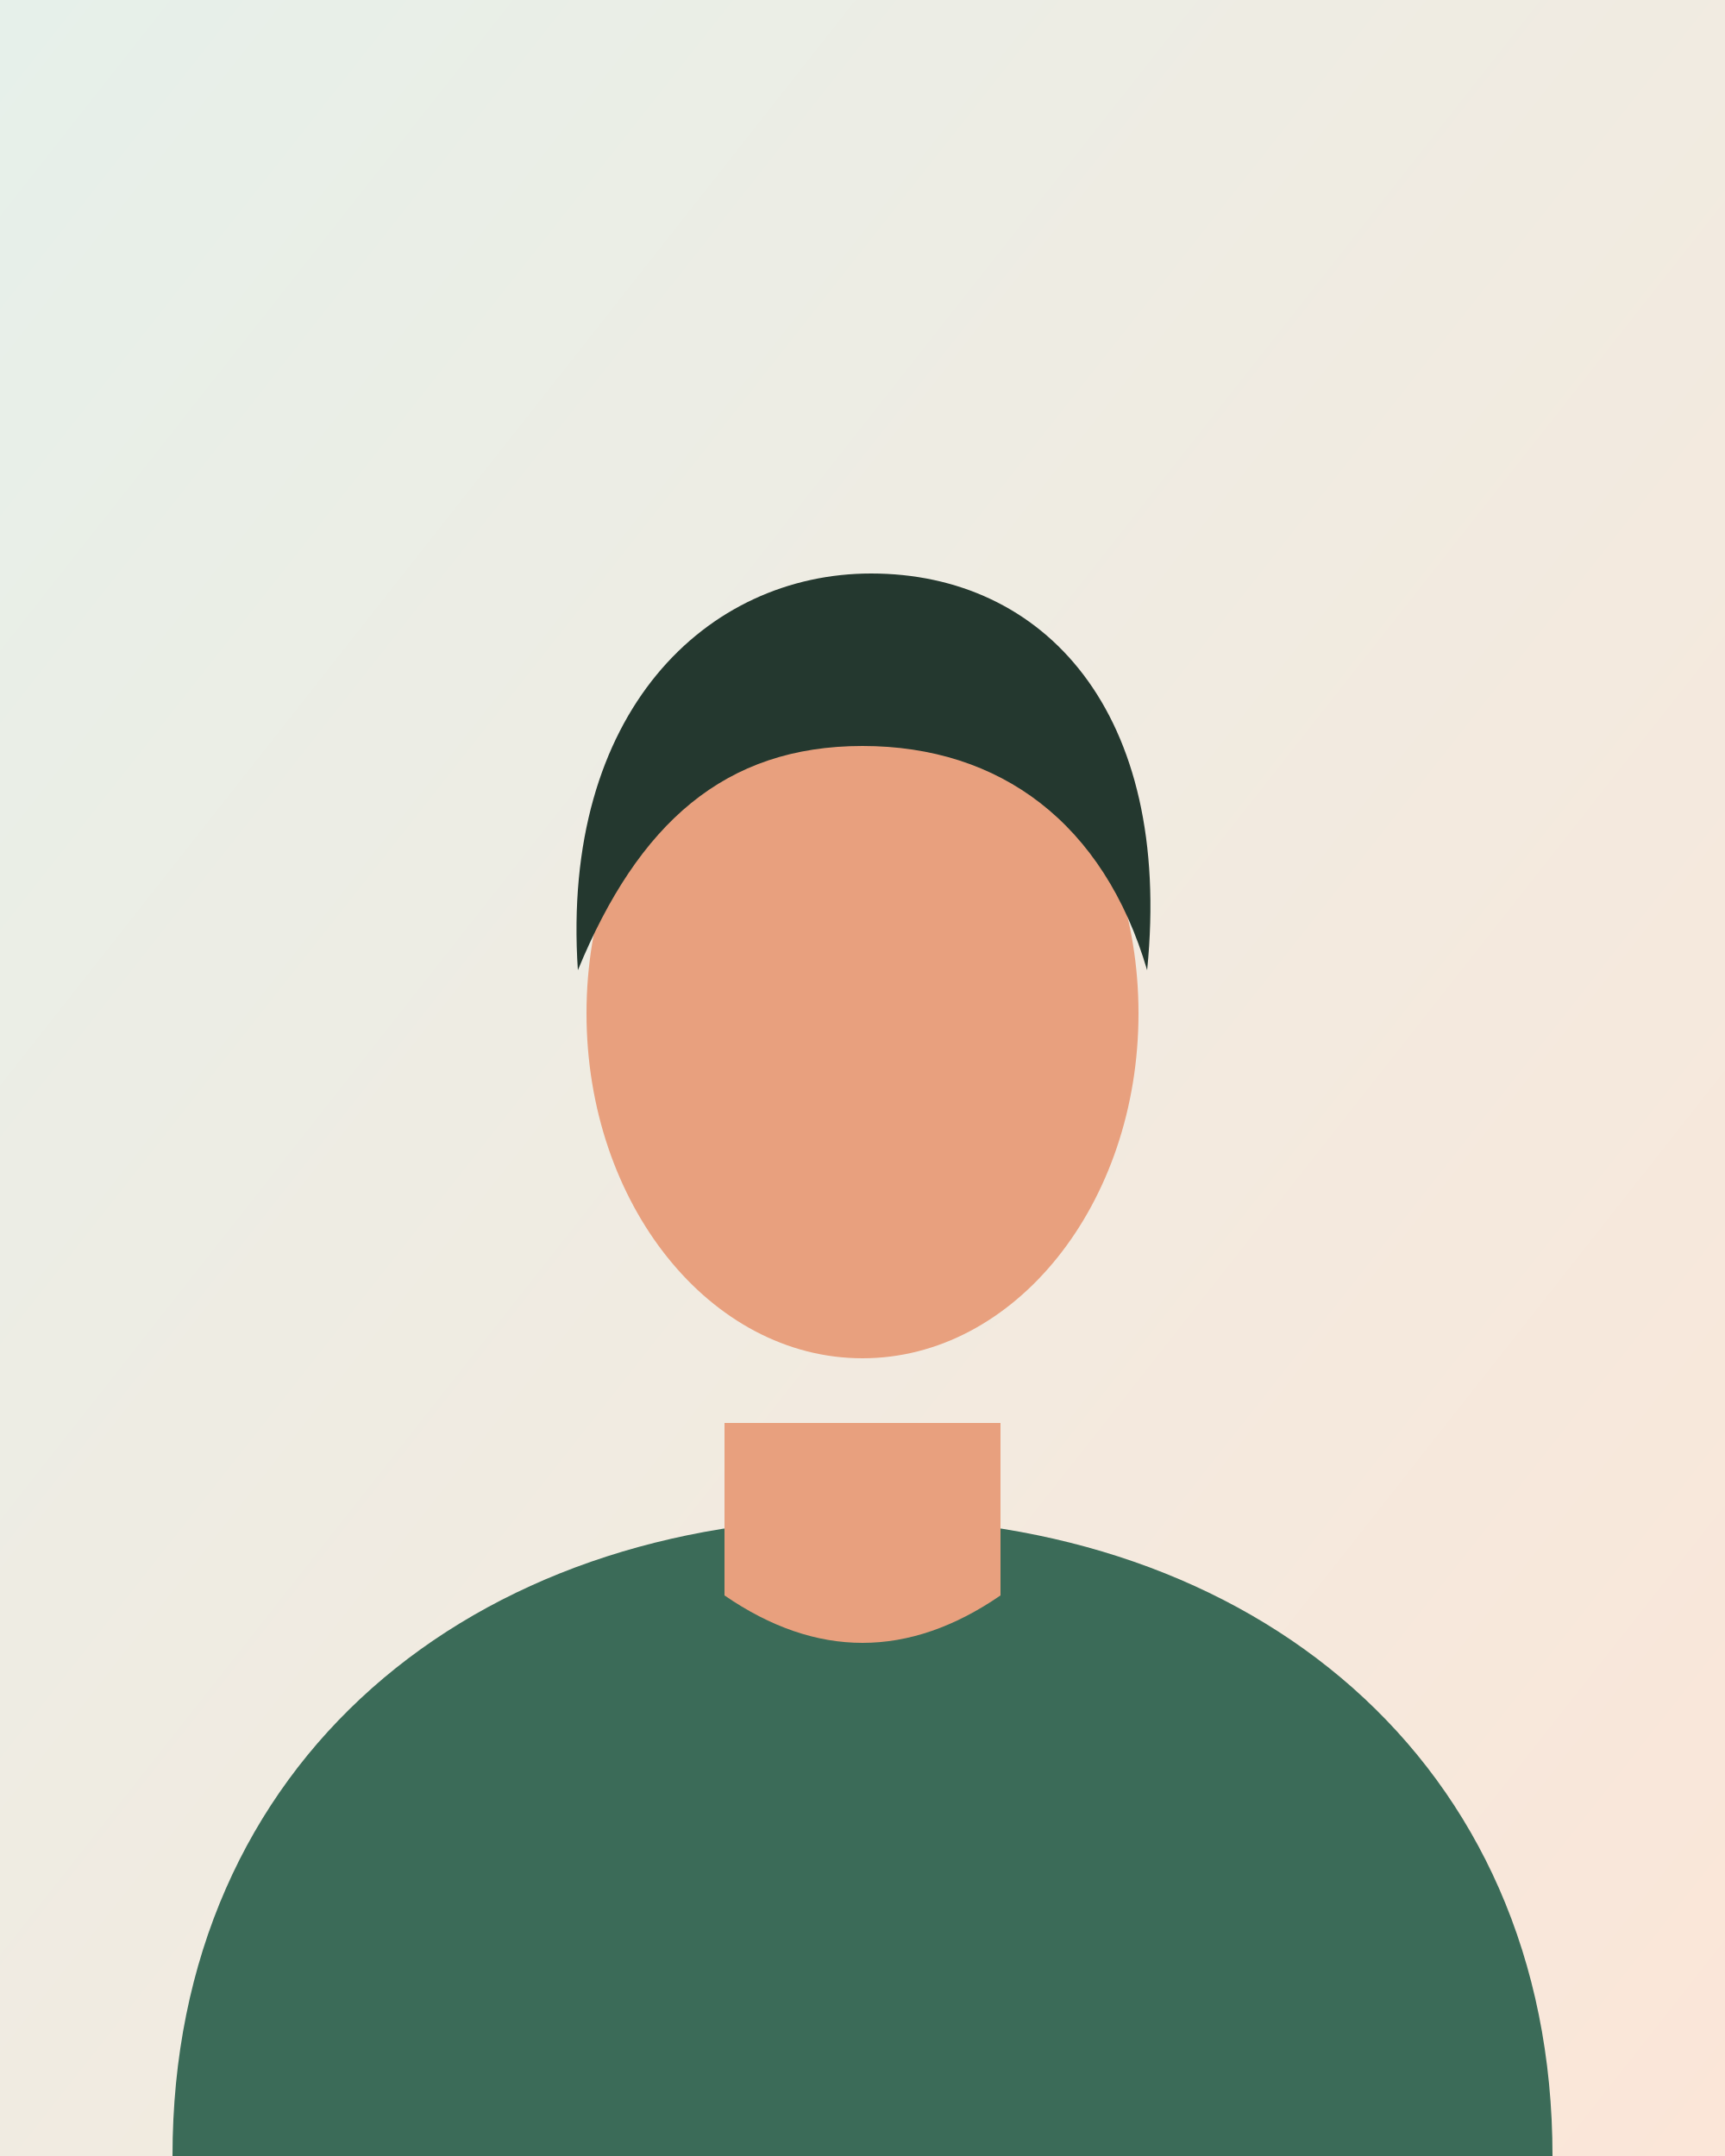
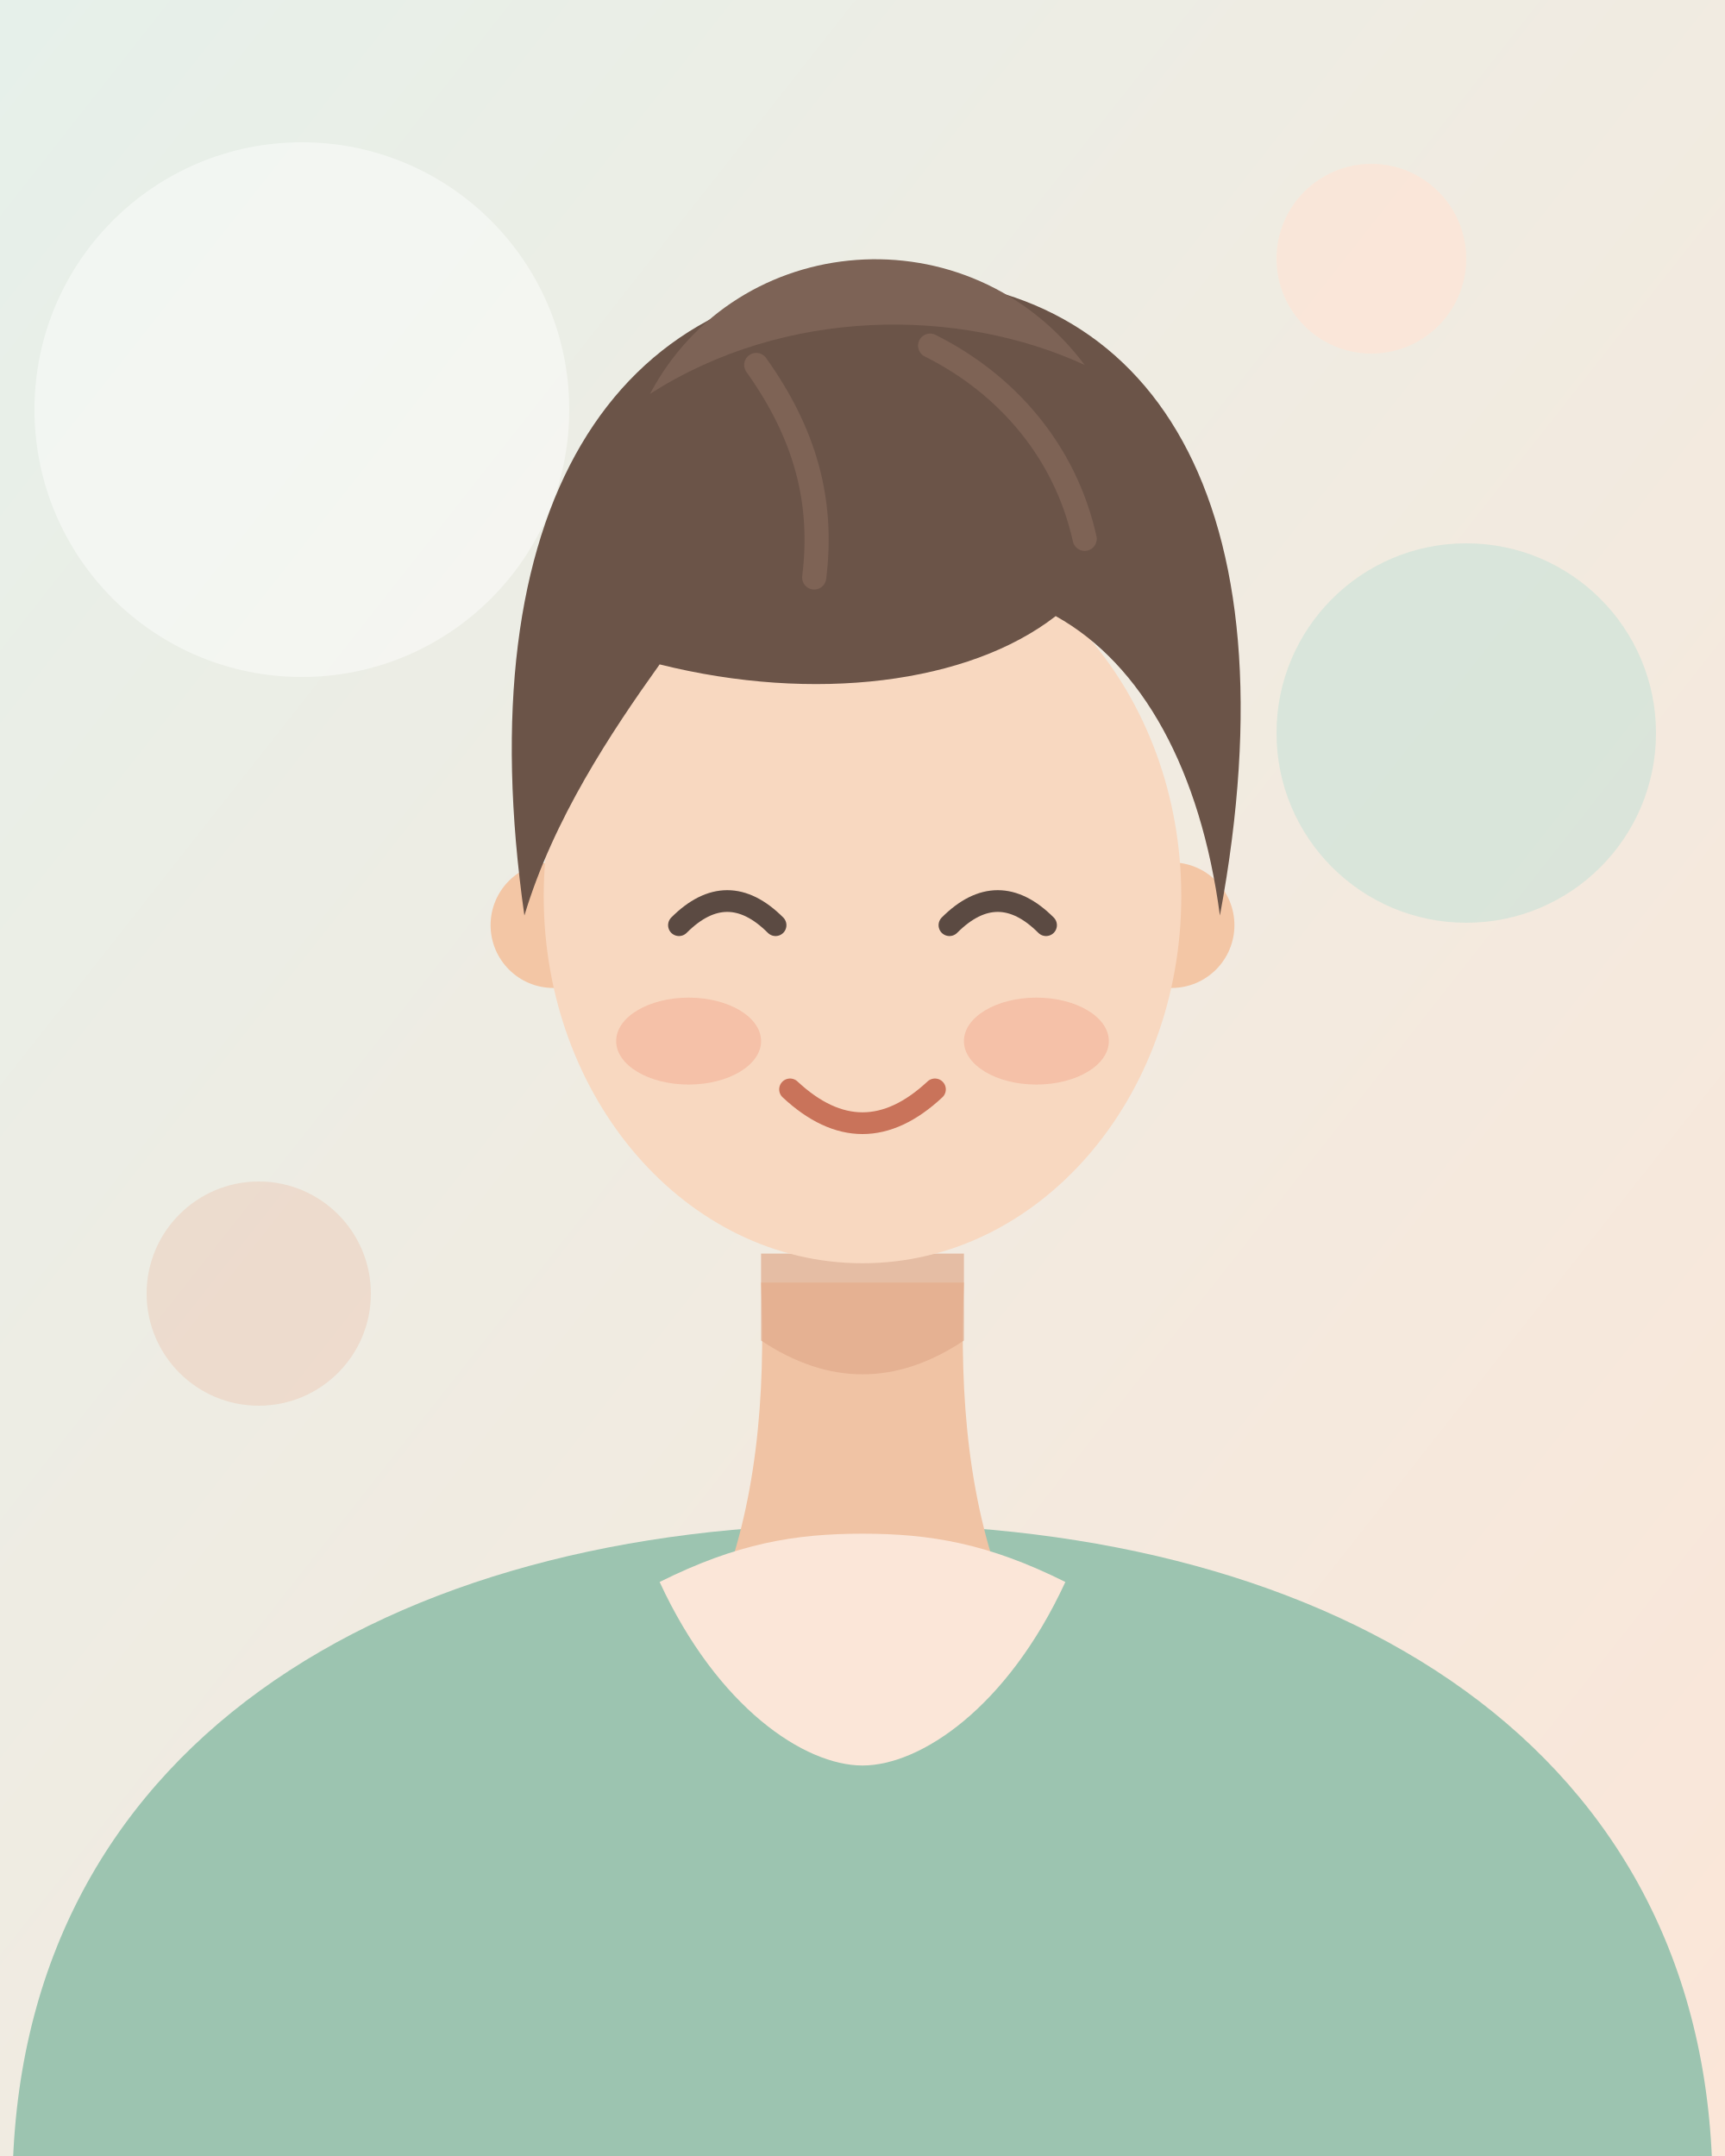
<svg xmlns="http://www.w3.org/2000/svg" viewBox="0 0 400 500" role="img" aria-label="Portrait placeholder">
  <defs>
    <linearGradient id="bg" x1="0" y1="0" x2="1" y2="1">
      <stop offset="0" stop-color="#e6f0ea" />
      <stop offset="1" stop-color="#fbe6d8" />
    </linearGradient>
  </defs>
  <rect width="400" height="500" fill="url(#bg)" />
-   <path d="M40 500c0-92 70-148 160-148s160 56 160 148z" fill="#3b6b58" />
-   <path d="M168 330h64v40q-32 22-64 0z" fill="#e8a07e" />
-   <ellipse cx="200" cy="235" rx="64" ry="80" fill="#e8a07e" />
-   <path d="M134 225c-4-60 30-92 68-92 40 0 70 32 64 92-10-34-34-52-66-52s-52 18-66 52z" fill="#24382f" />
+   <circle cx="70" cy="95" r="62" fill="#ffffff" opacity=".45" />
+   <circle cx="340" cy="170" r="44" fill="#cfe3d8" opacity=".7" />
+   <circle cx="318" cy="60" r="22" fill="#fbe6d8" opacity=".9" />
+   <circle cx="60" cy="300" r="26" fill="#e8a07e" opacity=".22" />
+   <g transform="translate(-24 -52) scale(1.12)">
+     <path d="M24 500c0-92 78-138 176-138s176 46 176 138z" fill="#9cc4b0" />
+     <path d="M179 312c1 24-1 46-9 66 10 10 20 14 30 14s20-4 30-14c-8-20-10-42-9-66z" fill="#f0c3a4" />
+     <path d="M158 374c12 26 30 38 42 38s30-12 42-38c-16-8-28-10-42-10s-26 2-42 10z" fill="#fbe6d8" />
+     <path d="M179 306v18q21 14 42 0v-18z" fill="#e0a98a" opacity=".7" />
+     <circle cx="136" cy="238" r="13" fill="#f3c6a5" />
+     <circle cx="264" cy="238" r="13" fill="#f3c6a5" />
+     <ellipse cx="200" cy="232" rx="66" ry="76" fill="#f8d8c0" />
+     <ellipse cx="164" cy="262" rx="15" ry="9" fill="#f2a98f" opacity=".5" />
+     <ellipse cx="236" cy="262" rx="15" ry="9" fill="#f2a98f" opacity=".5" />
+     <path d="M162 238q10-10 20 0M218 238q10-10 20 0" fill="none" stroke="#5b4a42" stroke-width="4.5" stroke-linecap="round" />
+     <path d="M185 272q15 14 30 0" fill="none" stroke="#c9735a" stroke-width="4.5" stroke-linecap="round" />
+     <path d="M130 236c-12-84 18-132 76-132 54 0 84 46 68 132-4-30-16-52-34-62-18 14-50 18-82 10-10 14-22 32-28 52z" fill="#6b5448" />
+     <path d="M156 128c18-34 66-38 90-6-26-12-62-12-90 6z" fill="#7d6356" />
+     <path d="M178 122c10 14 14 28 12 44M214 118c16 8 28 22 32 40" fill="none" stroke="#8a6c5e" stroke-width="5" stroke-linecap="round" opacity=".6" />
+   </g>
</svg>
